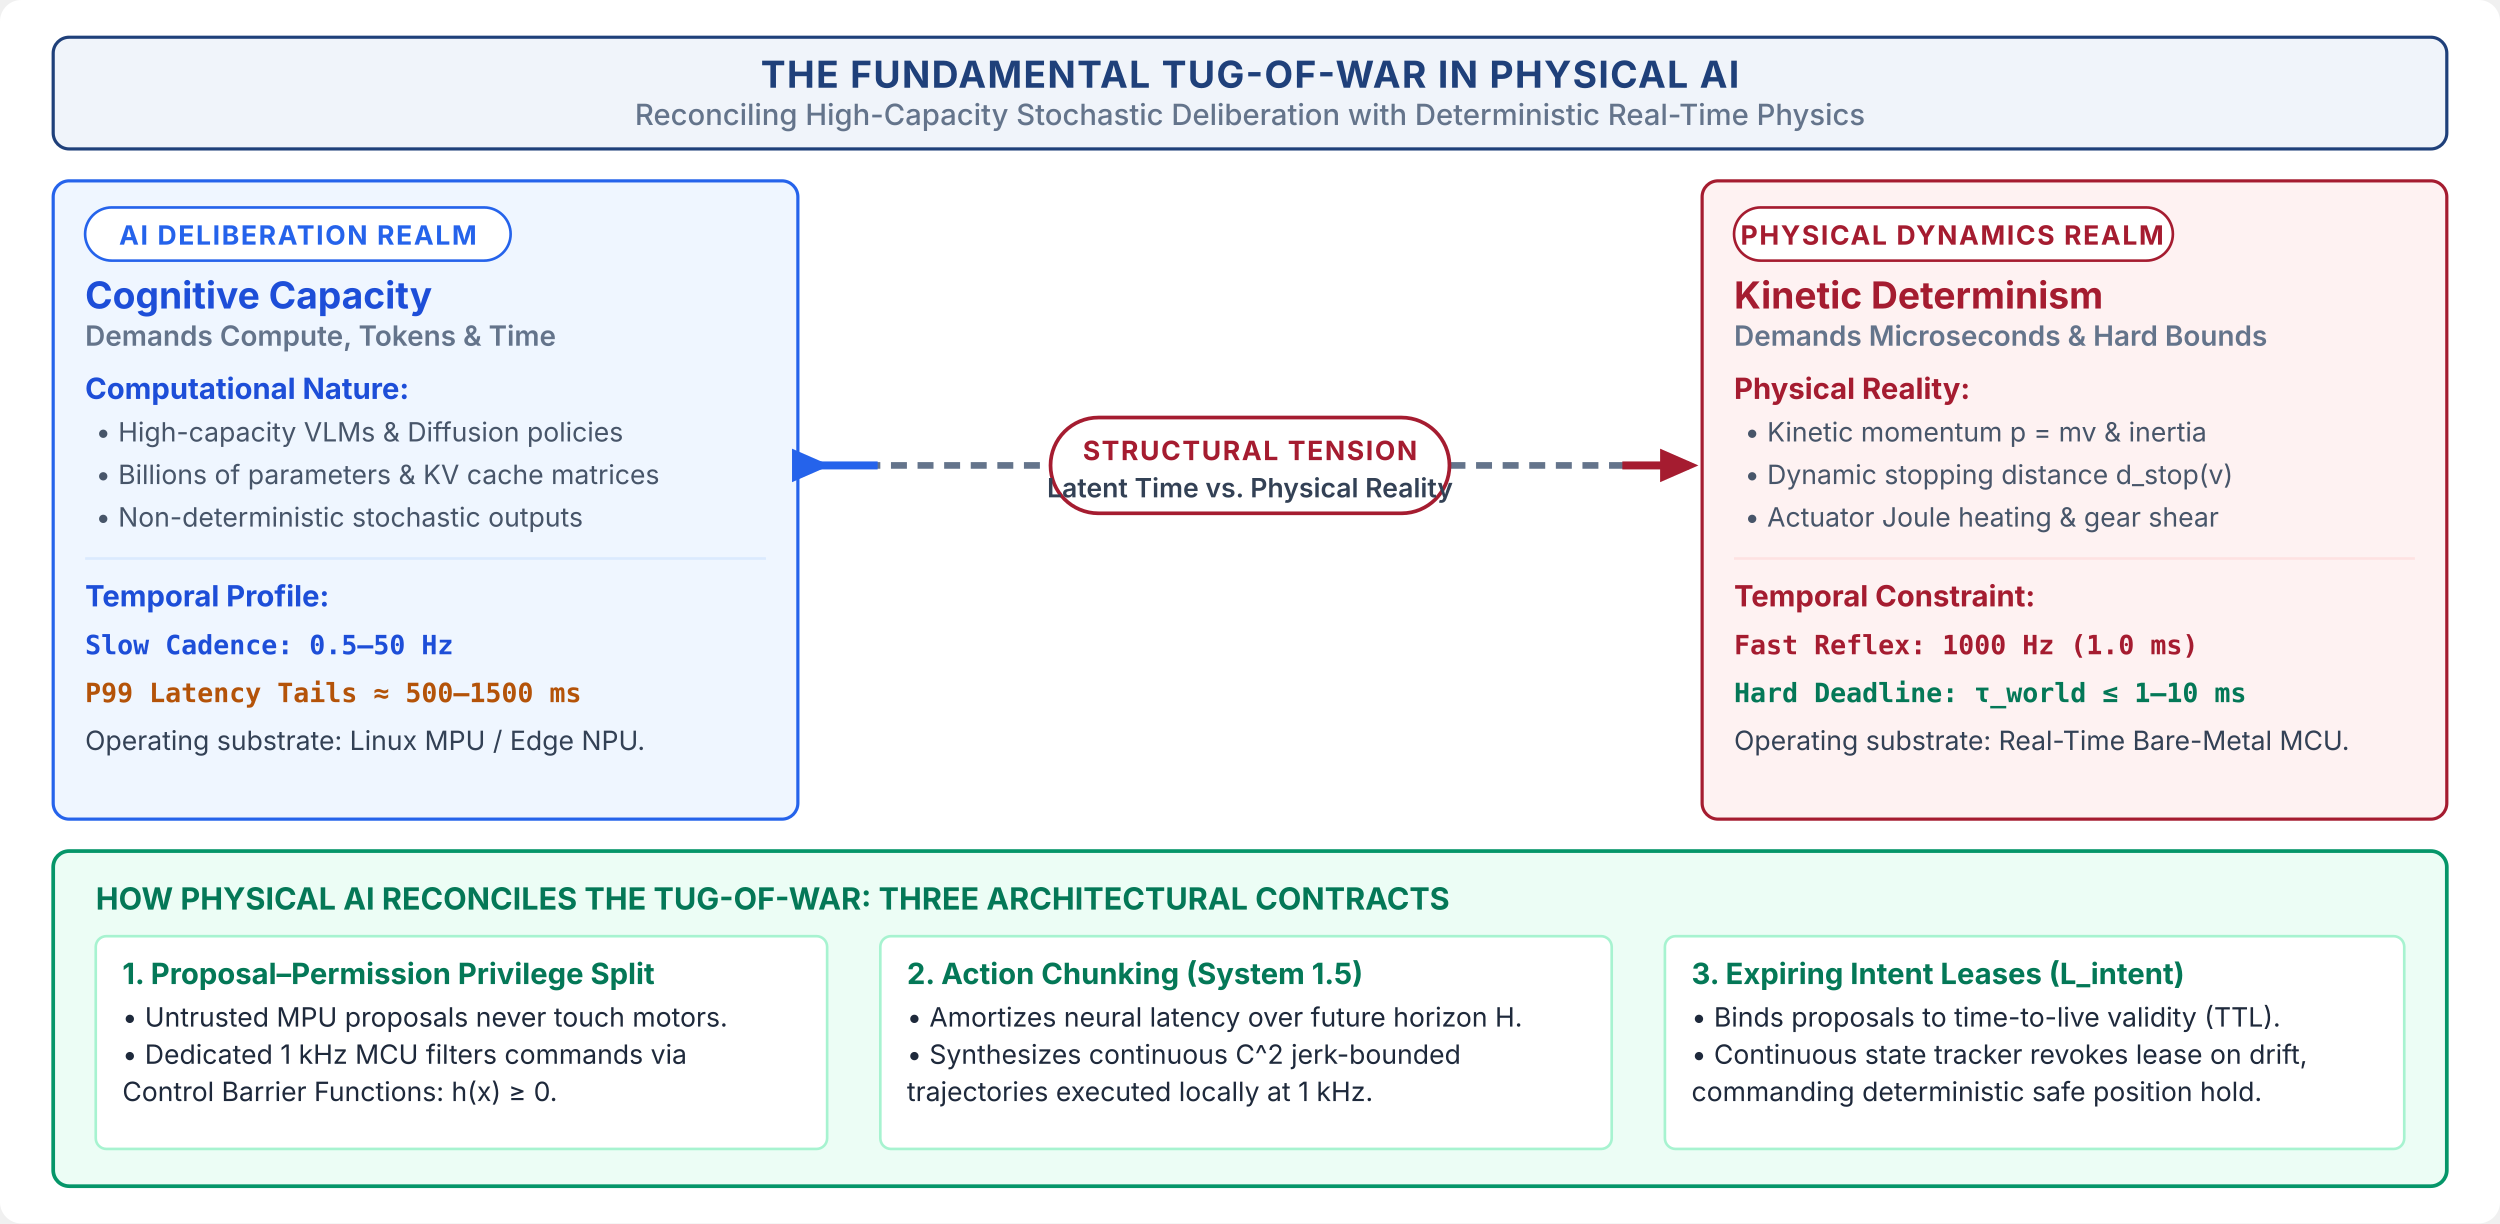
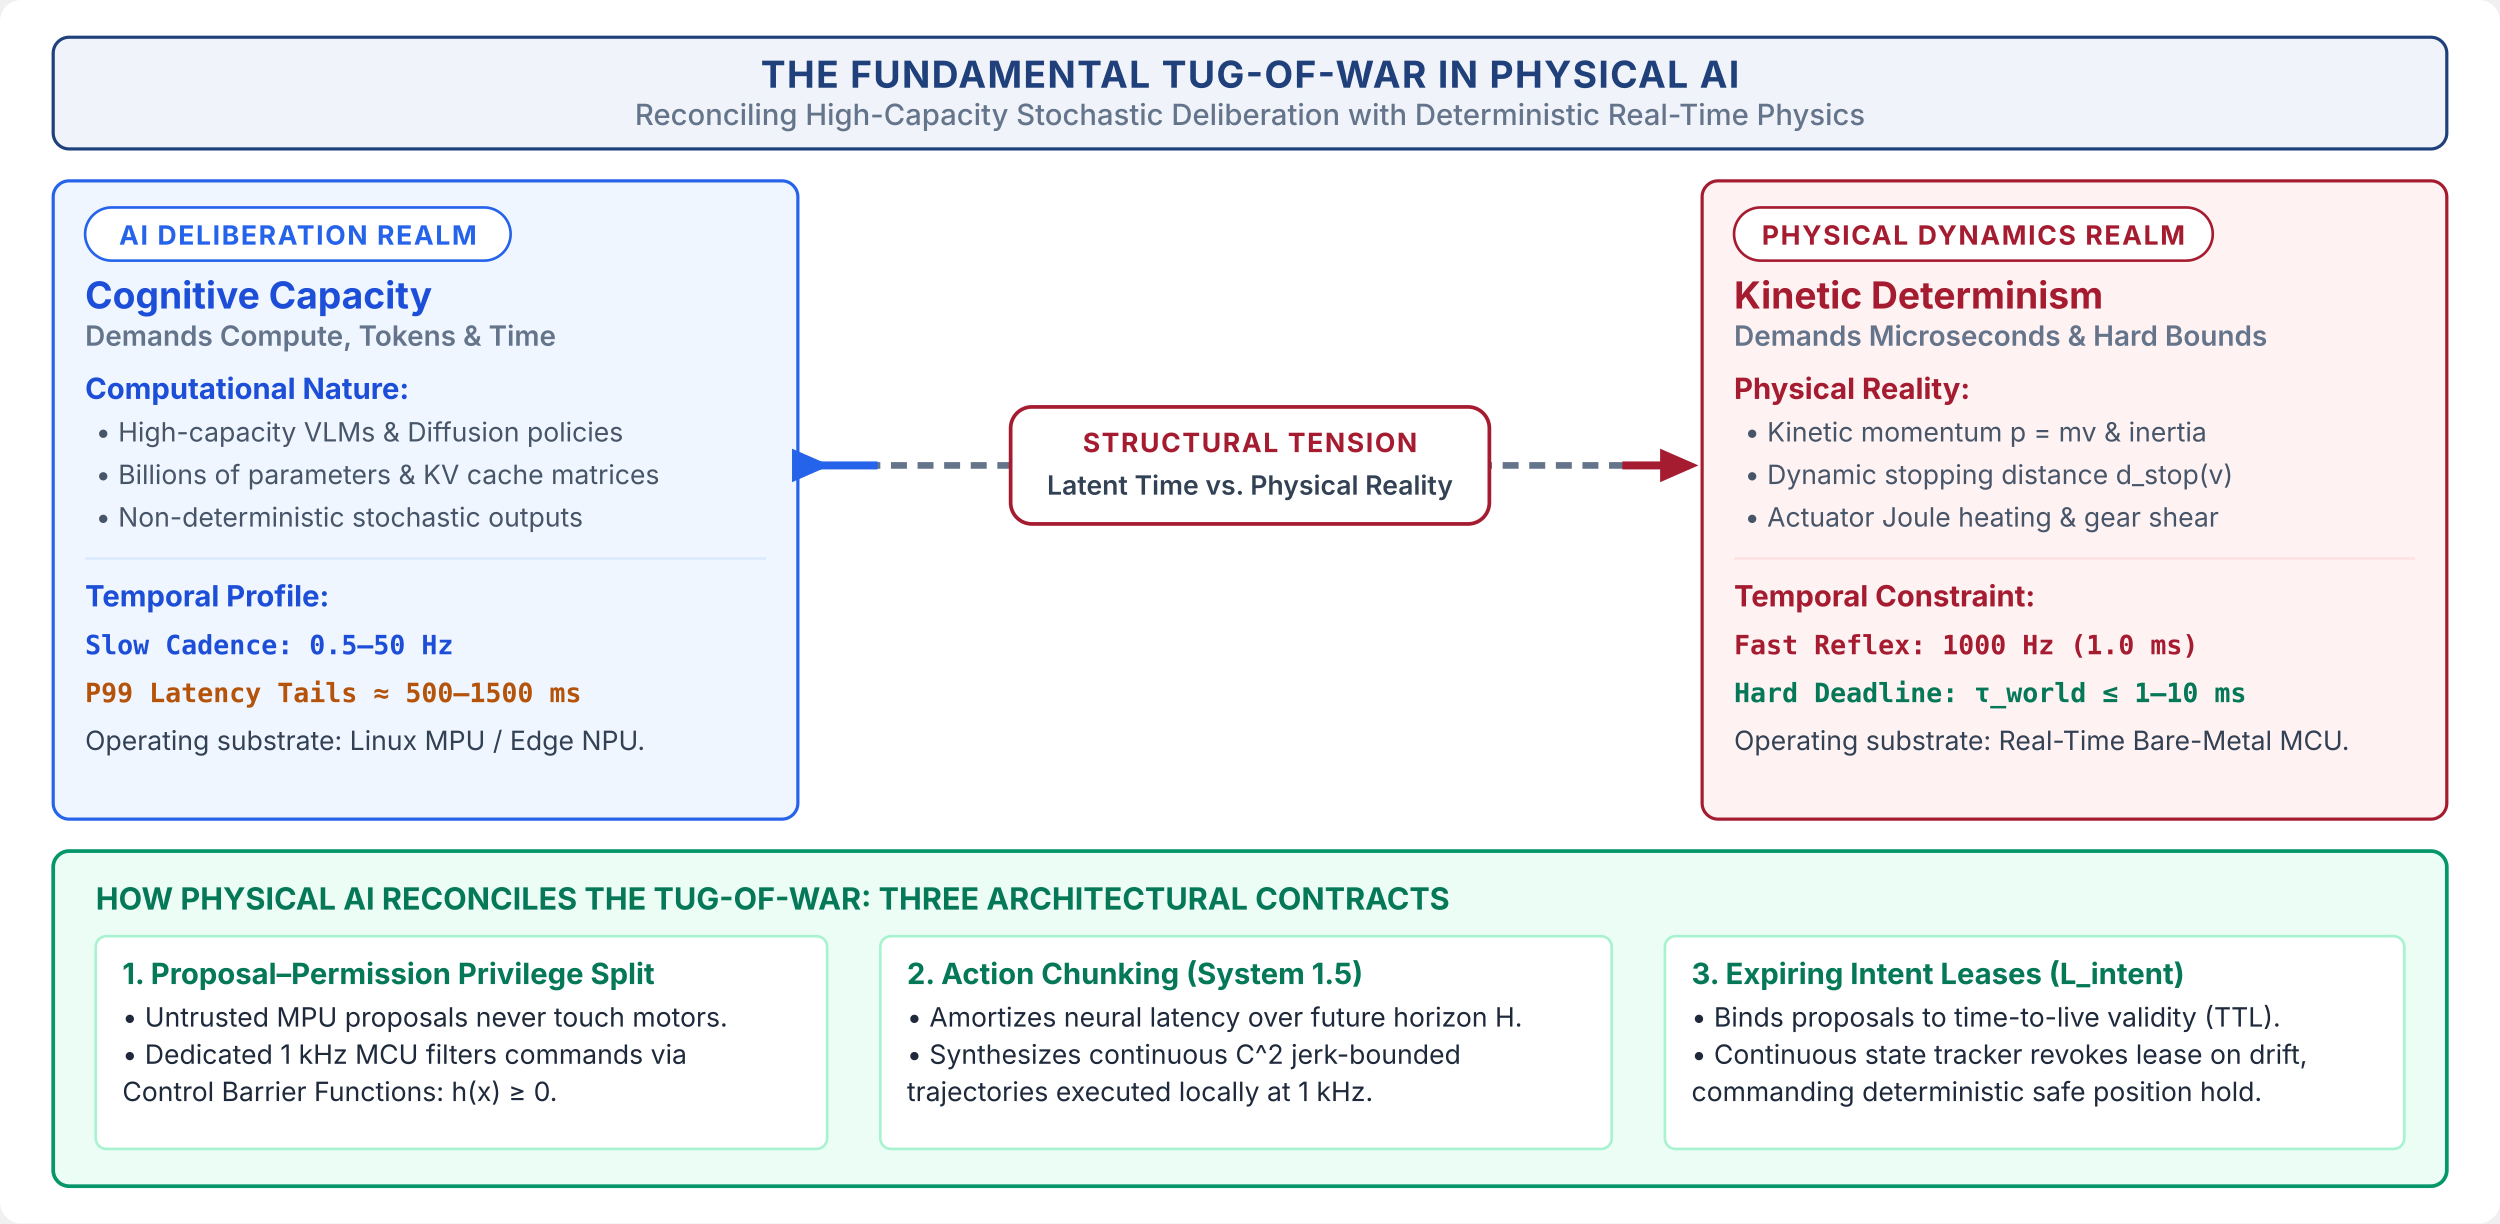
<svg xmlns="http://www.w3.org/2000/svg" viewBox="0 0 940 460" width="100%" height="auto" role="img" aria-label="The Fundamental Tug-of-War in Physical AI and Its Systems Reconciliation">
  <defs>
    <style>
      .main-title { font-family: system-ui, -apple-system, sans-serif; font-size: 14px; font-weight: 700; fill: #1F407A; letter-spacing: 0.5px; }
      .main-sub { font-family: system-ui, -apple-system, sans-serif; font-size: 11px; font-weight: 500; fill: #64748B; }
      .realm-tag { font-family: system-ui, -apple-system, sans-serif; font-size: 10px; font-weight: 700; letter-spacing: 0.6px; }
      .realm-title { font-family: system-ui, -apple-system, sans-serif; font-size: 14px; font-weight: 700; }
      .realm-sub { font-family: system-ui, -apple-system, sans-serif; font-size: 10.5px; font-weight: 600; fill: #64748B; }
      .sec-hdr { font-family: system-ui, -apple-system, sans-serif; font-size: 11px; font-weight: 700; }
      .body-txt { font-family: system-ui, -apple-system, sans-serif; font-size: 10px; fill: #334155; line-height: 1.45; }
      .bullet-txt { font-family: system-ui, -apple-system, sans-serif; font-size: 10px; fill: #475569; }
      .contract-hdr { font-family: system-ui, -apple-system, sans-serif; font-size: 11.5px; font-weight: 700; fill: #047857; }
      .contract-body { font-family: system-ui, -apple-system, sans-serif; font-size: 10px; fill: #1E293B; line-height: 1.4; }
      .tension-tag { font-family: 'SF Mono', Menlo, monospace; font-size: 10px; font-weight: 700; }
    </style>
    <marker id="arr-left" viewBox="0 0 10 10" refX="4" refY="5" markerWidth="6" markerHeight="6" orient="auto">
      <path d="M 8 1.5 L 0 5 L 8 8.5 z" fill="#2563EB" />
    </marker>
    <marker id="arr-right" viewBox="0 0 10 10" refX="6" refY="5" markerWidth="6" markerHeight="6" orient="auto-start-reverse">
      <path d="M 0 1.5 L 8 5 L 0 8.5 z" fill="#A51C30" />
    </marker>
  </defs>
  <rect width="940" height="460" fill="#FFFFFF" rx="8" />
  <rect x="20" y="14" width="900" height="42" rx="6" fill="#F0F4FA" stroke="#1F407A" stroke-width="1.2" />
  <text class="main-title" x="470" y="33" text-anchor="middle">THE FUNDAMENTAL TUG-OF-WAR IN PHYSICAL AI</text>
  <text class="main-sub" x="470" y="47" text-anchor="middle">Reconciling High-Capacity Stochastic Deliberation with Deterministic Real-Time Physics</text>
  <g transform="translate(20, 68)">
    <rect width="280" height="240" rx="6" fill="#EFF6FF" stroke="#2563EB" stroke-width="1.2" />
    <rect x="12" y="10" width="160" height="20" rx="10" fill="#FFFFFF" stroke="#2563EB" stroke-width="1" />
    <text class="realm-tag" x="92" y="24" text-anchor="middle" fill="#2563EB">AI DELIBERATION REALM</text>
    <text class="realm-title" x="12" y="48" fill="#1D4ED8">Cognitive Capacity</text>
    <text class="realm-sub" x="12" y="62">Demands Compute, Tokens &amp; Time</text>
    <text class="sec-hdr" x="12" y="82" fill="#1D4ED8">Computational Nature:</text>
    <text class="bullet-txt" x="16" y="98">• High-capacity VLMs &amp; Diffusion policies</text>
    <text class="bullet-txt" x="16" y="114">• Billions of parameters &amp; KV cache matrices</text>
    <text class="bullet-txt" x="16" y="130">• Non-deterministic stochastic outputs</text>
    <line x1="12" y1="142" x2="268" y2="142" stroke="#DBEAFE" stroke-width="1" />
    <text class="sec-hdr" x="12" y="160" fill="#1D4ED8">Temporal Profile:</text>
    <text class="tension-tag" x="12" y="178" fill="#1D4ED8">Slow Cadence: 0.5–50 Hz</text>
    <text class="tension-tag" x="12" y="196" fill="#B45309">P99 Latency Tails ≈ 500–1500 ms</text>
    <text class="body-txt" x="12" y="214" fill="#64748B">Operating substrate: Linux MPU / Edge NPU.</text>
  </g>
  <g transform="translate(305, 175)">
    <line x1="10" y1="0" x2="320" y2="0" stroke="#64748B" stroke-width="2.5" stroke-dasharray="6,4" />
    <line x1="25" y1="0" x2="0" y2="0" stroke="#2563EB" stroke-width="3" marker-end="url(#arr-left)" />
    <line x1="305" y1="0" x2="330" y2="0" stroke="#A51C30" stroke-width="3" marker-end="url(#arr-right)" />
-     <rect x="90" y="-18" width="150" height="36" rx="18" fill="#FFFFFF" stroke="#A51C30" stroke-width="1.4" />
-     <text class="realm-tag" x="165" y="-2" text-anchor="middle" fill="#A51C30">STRUCTURAL TENSION</text>
-     <text class="body-txt" x="165" y="12" text-anchor="middle" font-size="9px" font-weight="600" fill="#475569">Latent Time vs. Physical Reality</text>
+     <rect x="75" y="-22" width="180" height="44" rx="8" fill="#FFFFFF" stroke="#A51C30" stroke-width="1.4" />
+     <text class="realm-tag" x="165" y="-5" text-anchor="middle" fill="#A51C30">STRUCTURAL TENSION</text>
+     <text class="body-txt" x="165" y="11" text-anchor="middle" font-size="9.5px" font-weight="600" fill="#475569">Latent Time vs. Physical Reality</text>
  </g>
  <g transform="translate(640, 68)">
    <rect width="280" height="240" rx="6" fill="#FEF2F2" stroke="#A51C30" stroke-width="1.2" />
-     <rect x="12" y="10" width="165" height="20" rx="10" fill="#FFFFFF" stroke="#A51C30" stroke-width="1" />
-     <text class="realm-tag" x="94" y="24" text-anchor="middle" fill="#A51C30">PHYSICAL DYNAMICS REALM</text>
+     <rect x="12" y="10" width="180" height="20" rx="10" fill="#FFFFFF" stroke="#A51C30" stroke-width="1" />
+     <text class="realm-tag" x="102" y="24" text-anchor="middle" fill="#A51C30">PHYSICAL DYNAMICS REALM</text>
    <text class="realm-title" x="12" y="48" fill="#A51C30">Kinetic Determinism</text>
    <text class="realm-sub" x="12" y="62">Demands Microseconds &amp; Hard Bounds</text>
    <text class="sec-hdr" x="12" y="82" fill="#A51C30">Physical Reality:</text>
    <text class="bullet-txt" x="16" y="98">• Kinetic momentum p = mv &amp; inertia</text>
    <text class="bullet-txt" x="16" y="114">• Dynamic stopping distance d_stop(v)</text>
    <text class="bullet-txt" x="16" y="130">• Actuator Joule heating &amp; gear shear</text>
    <line x1="12" y1="142" x2="268" y2="142" stroke="#FEE2E2" stroke-width="1" />
    <text class="sec-hdr" x="12" y="160" fill="#A51C30">Temporal Constraint:</text>
    <text class="tension-tag" x="12" y="178" fill="#A51C30">Fast Reflex: 1000 Hz (1.0 ms)</text>
    <text class="tension-tag" x="12" y="196" fill="#047857">Hard Deadline: τ_world ≤ 1–10 ms</text>
    <text class="body-txt" x="12" y="214" fill="#64748B">Operating substrate: Real-Time Bare-Metal MCU.</text>
  </g>
  <g transform="translate(20, 320)">
    <rect width="900" height="126" rx="6" fill="#ECFDF5" stroke="#059669" stroke-width="1.4" />
    <text class="contract-hdr" x="16" y="22">HOW PHYSICAL AI RECONCILES THE TUG-OF-WAR: THREE ARCHITECTURAL CONTRACTS</text>
    <g transform="translate(16, 32)">
      <g transform="translate(0, 0)">
        <rect width="275" height="80" rx="4" fill="#FFFFFF" stroke="#A7F3D0" stroke-width="1" />
        <text class="sec-hdr" x="10" y="18" fill="#047857">1. Proposal–Permission Privilege Split</text>
        <text class="contract-body" x="10" y="34">
          <tspan x="10" dy="0">• Untrusted MPU proposals never touch motors.</tspan>
          <tspan x="10" dy="14">• Dedicated 1 kHz MCU filters commands via</tspan>
          <tspan x="10" dy="14">  Control Barrier Functions: h(x) ≥ 0.</tspan>
        </text>
      </g>
      <g transform="translate(295, 0)">
        <rect width="275" height="80" rx="4" fill="#FFFFFF" stroke="#A7F3D0" stroke-width="1" />
        <text class="sec-hdr" x="10" y="18" fill="#047857">2. Action Chunking (System 1.5)</text>
        <text class="contract-body" x="10" y="34">
          <tspan x="10" dy="0">• Amortizes neural latency over future horizon H.</tspan>
          <tspan x="10" dy="14">• Synthesizes continuous C^2 jerk-bounded</tspan>
          <tspan x="10" dy="14">  trajectories executed locally at 1 kHz.</tspan>
        </text>
      </g>
      <g transform="translate(590, 0)">
        <rect width="278" height="80" rx="4" fill="#FFFFFF" stroke="#A7F3D0" stroke-width="1" />
        <text class="sec-hdr" x="10" y="18" fill="#047857">3. Expiring Intent Leases (L_intent)</text>
        <text class="contract-body" x="10" y="34">
          <tspan x="10" dy="0">• Binds proposals to time-to-live validity (TTL).</tspan>
          <tspan x="10" dy="14">• Continuous state tracker revokes lease on drift,</tspan>
          <tspan x="10" dy="14">  commanding deterministic safe position hold.</tspan>
        </text>
      </g>
    </g>
  </g>
</svg>
